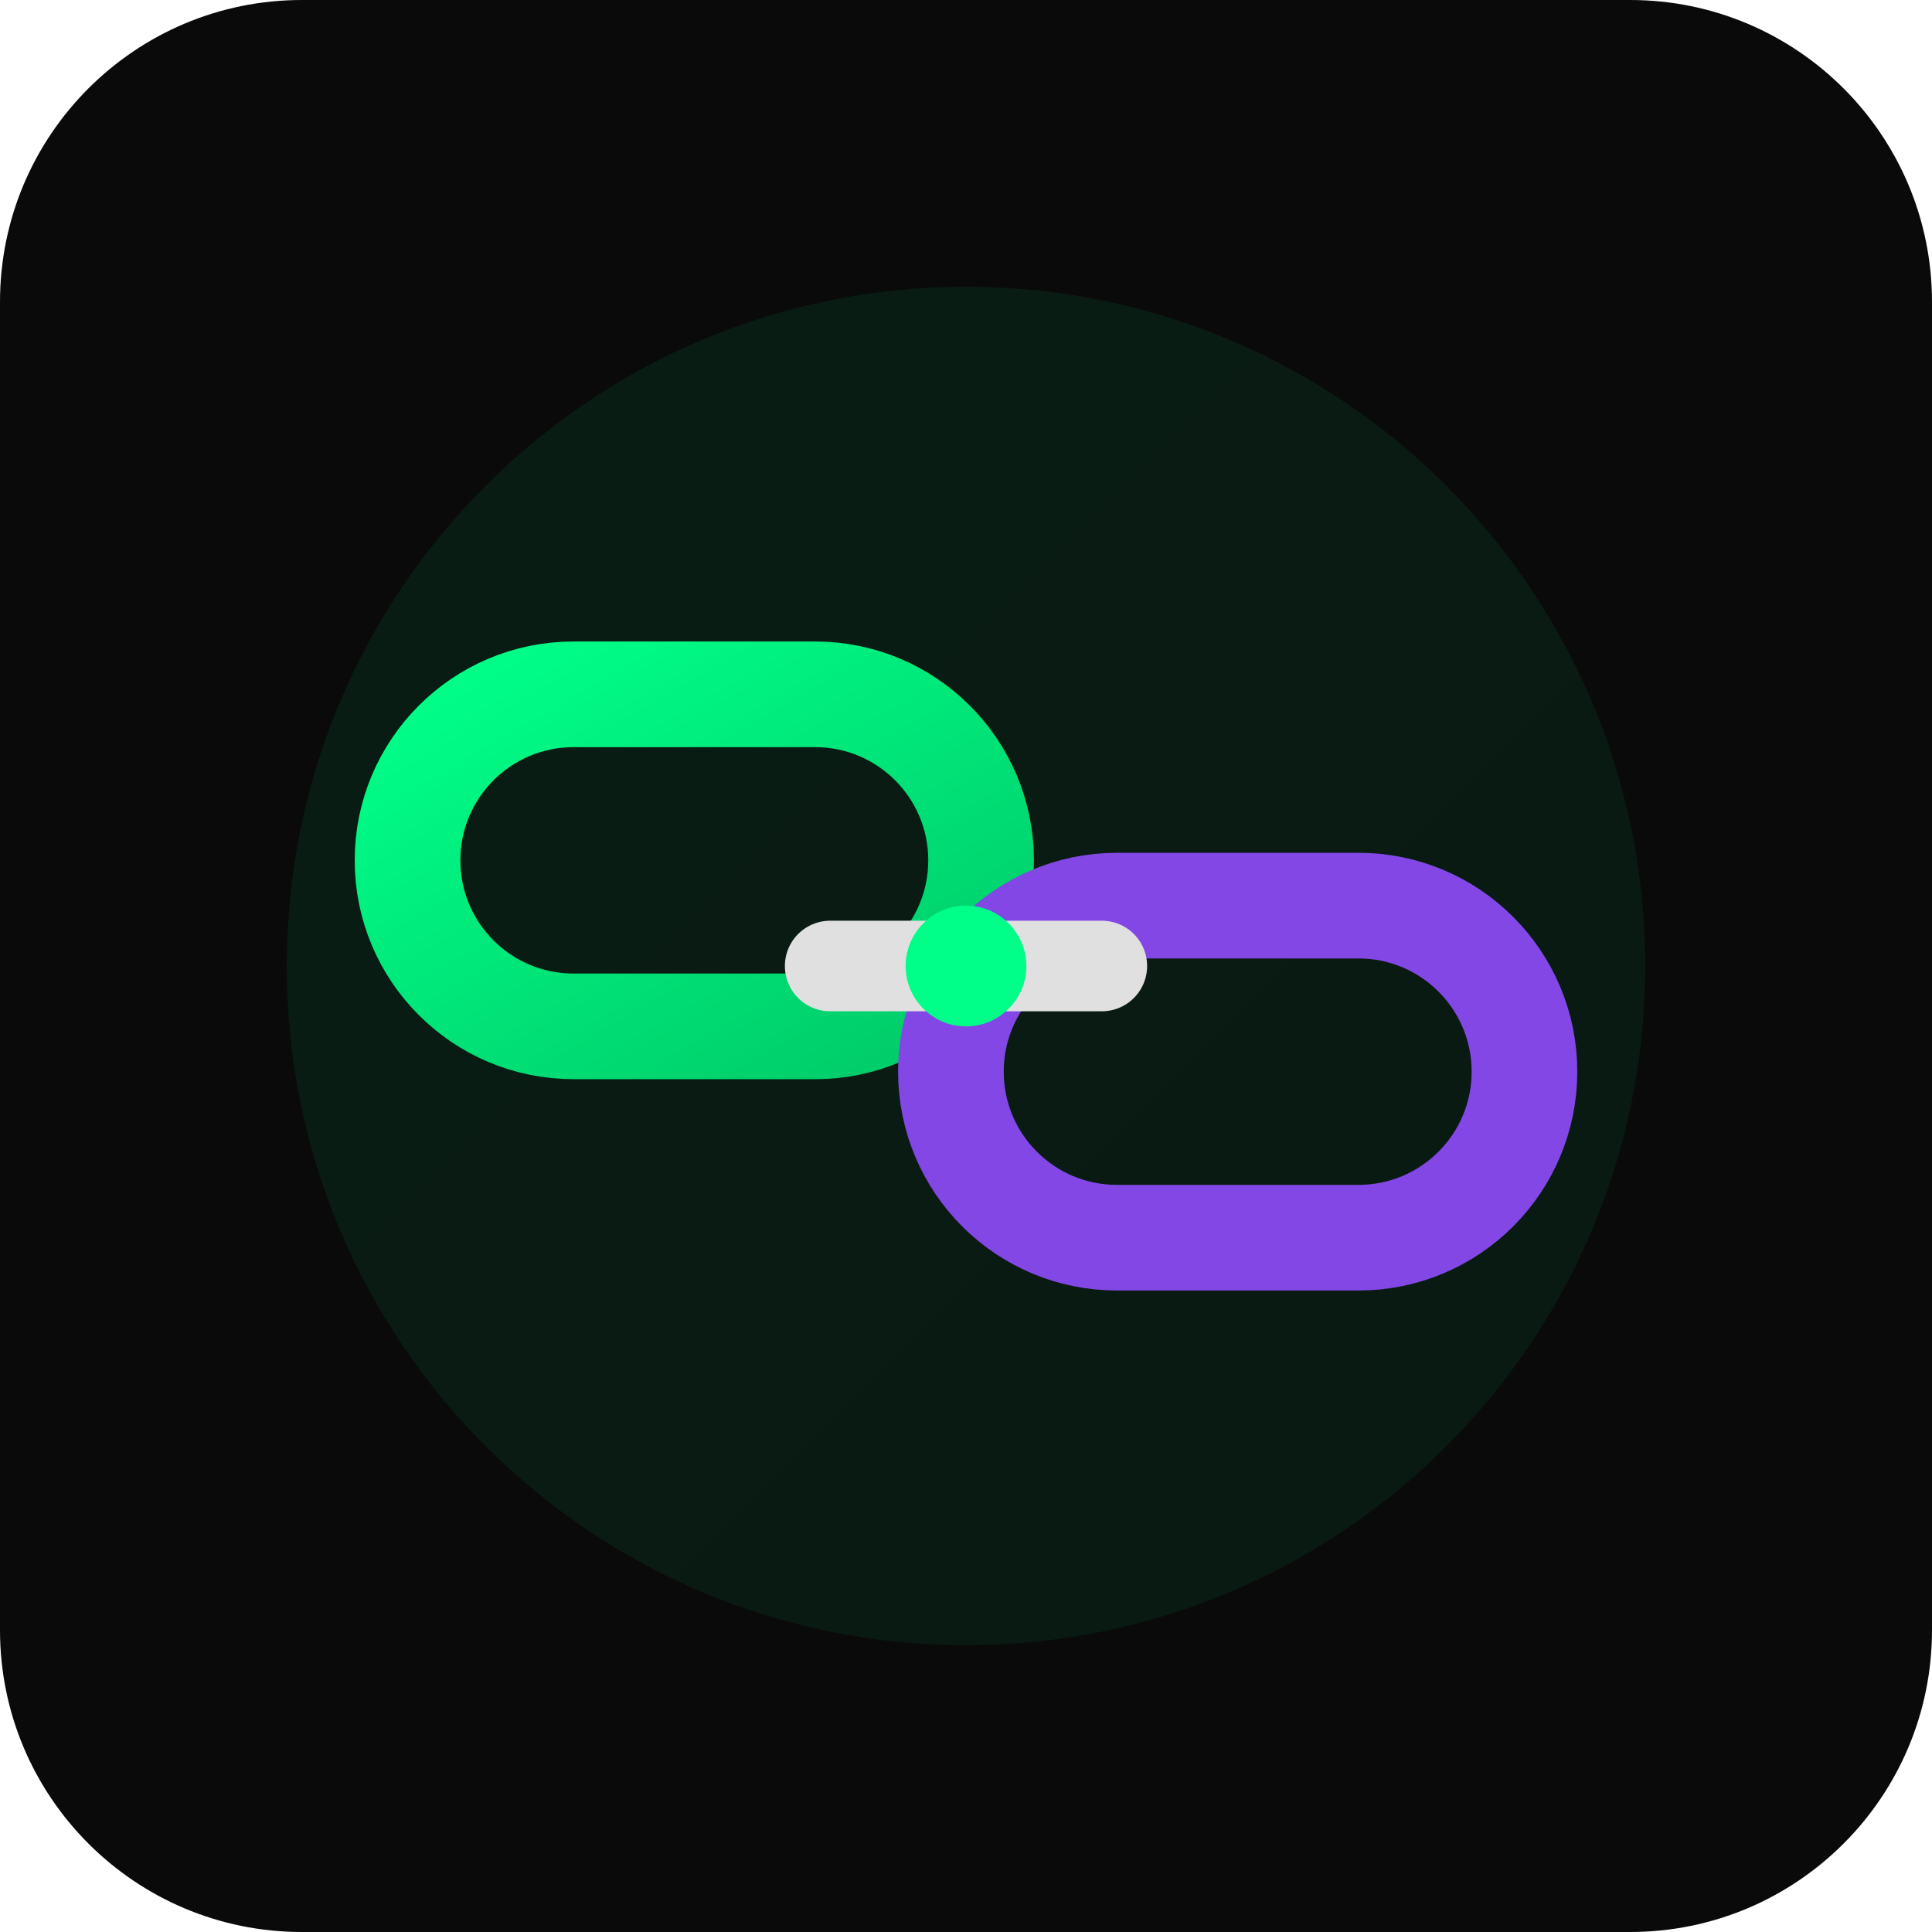
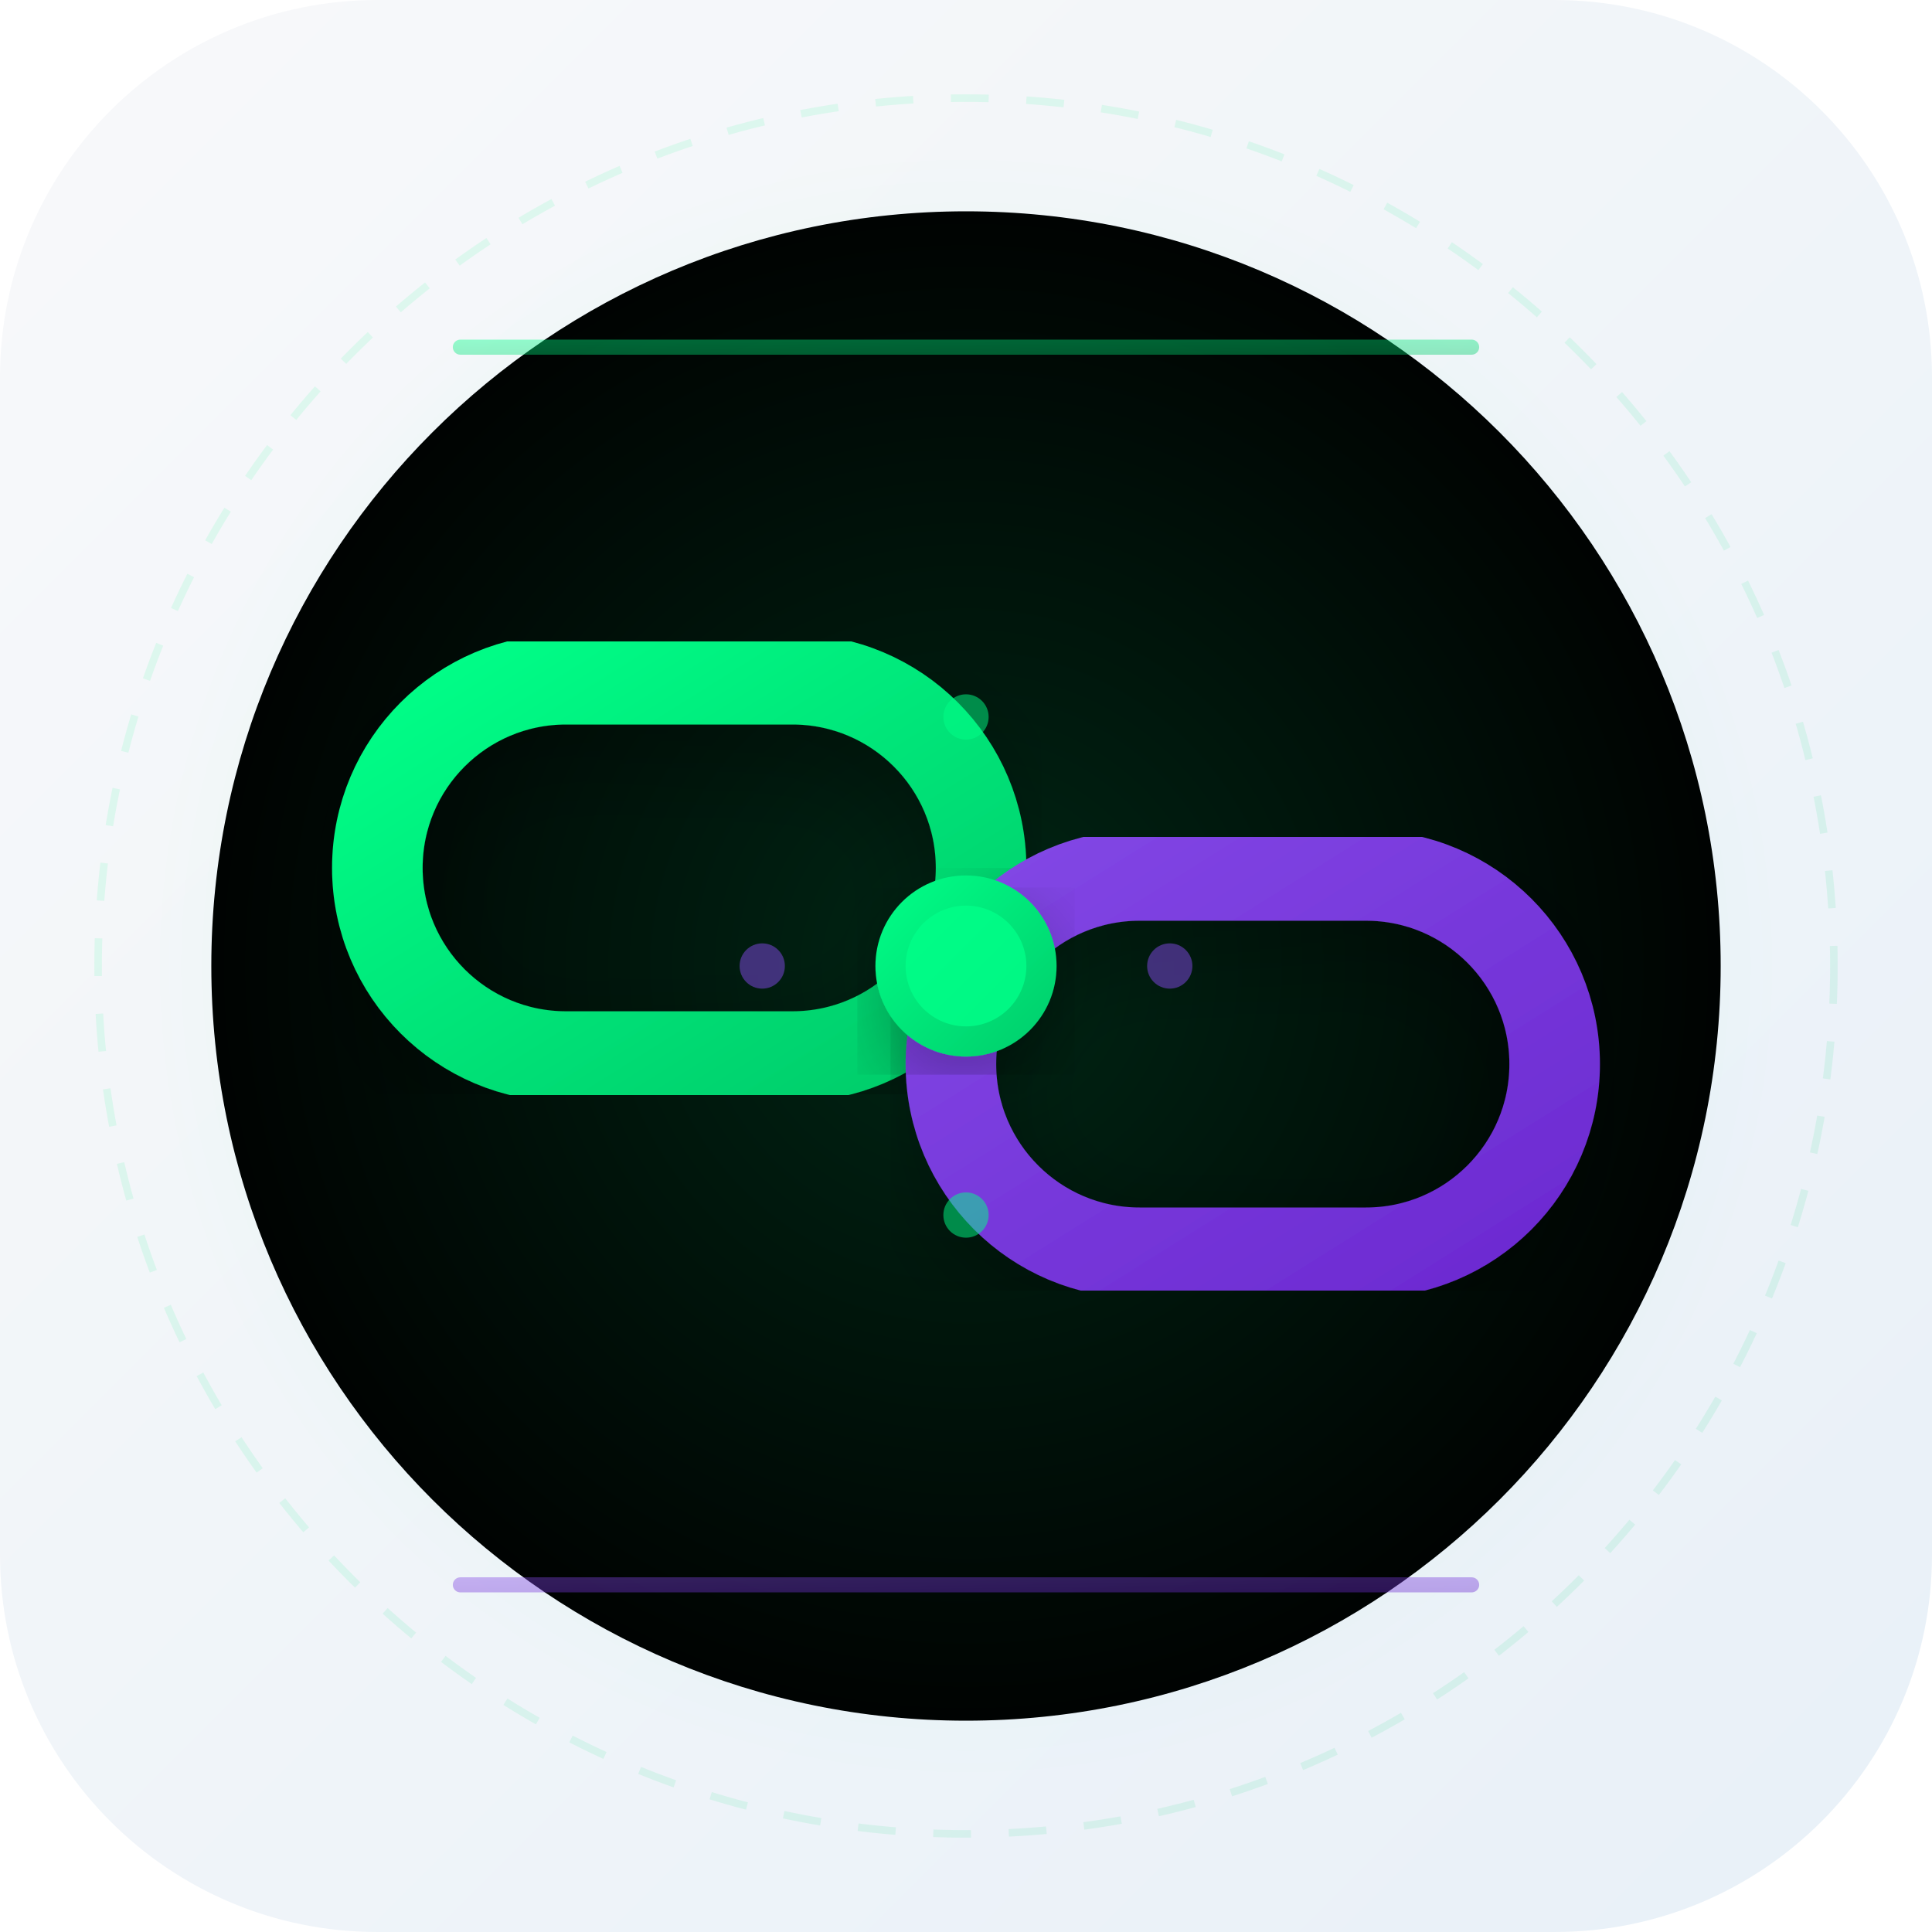
<svg xmlns="http://www.w3.org/2000/svg" width="256" height="256" viewBox="0 0 256 256">
  <defs>
+     <linearGradient id="bgGradient" x1="0%" y1="0%" x2="100%" y2="100%">
+       <stop offset="0%" stop-color="#f8f9fa" />
+       <stop offset="100%" stop-color="#e8f0f8" />
+     </linearGradient>
    <linearGradient id="chainGradient" x1="0%" y1="0%" x2="100%" y2="100%">
      <stop offset="0%" stop-color="#00ff88" />
      <stop offset="100%" stop-color="#00cc6a" />
    </linearGradient>
+     <linearGradient id="purpleGradient" x1="0%" y1="0%" x2="100%" y2="100%">
+       <stop offset="0%" stop-color="#8247e5" />
+       <stop offset="100%" stop-color="#6c2ad1" />
+     </linearGradient>
+     <radialGradient id="glowGradient" cx="50%" cy="50%" r="50%">
+       <stop offset="0%" stop-color="#00ff88" stop-opacity="0.15" />
+       <stop offset="100%" stop-color="#00ff88" stop-opacity="0" />
+     </radialGradient>
+     <filter id="shadowFilter">
+       <feDropShadow dx="0" dy="4" stdDeviation="6" flood-opacity="0.3" />
+     </filter>
  </defs>
-   <rect width="256" height="256" rx="40" fill="#0a0a0a" />
-   <circle cx="128" cy="128" r="90" fill="url(#chainGradient)" opacity="0.08" />
-   <rect x="54" y="92" width="76" height="44" rx="22" fill="none" stroke="url(#chainGradient)" stroke-width="14" />
-   <rect x="126" y="120" width="76" height="44" rx="22" fill="none" stroke="#8247e5" stroke-width="14" />
-   <path d="M110 128 L146 128" stroke="#e0e0e0" stroke-width="12" stroke-linecap="round" />
-   <circle cx="128" cy="128" r="8" fill="#00ff88" />
+   <rect width="256" height="256" rx="50" ry="50" fill="url(#bgGradient)" />
+   <circle cx="128" cy="128" r="100" fill="#000000" />
+   <circle cx="128" cy="128" r="110" fill="url(#glowGradient)" />
+   <rect x="60" y="45" width="136" height="2" rx="1" fill="url(#chainGradient)" opacity="0.4" />
+   <g filter="url(#shadowFilter)">
+     <rect x="50" y="90" width="80" height="50" rx="25" fill="none" stroke="url(#chainGradient)" stroke-width="12" stroke-linecap="round" stroke-linejoin="round" />
+   </g>
+   <g filter="url(#shadowFilter)">
+     <rect x="126" y="116" width="80" height="50" rx="25" fill="none" stroke="url(#purpleGradient)" stroke-width="12" stroke-linecap="round" stroke-linejoin="round" />
+   </g>
+   <line x1="110" y1="128" x2="146" y2="128" stroke="url(#chainGradient)" stroke-width="10" stroke-linecap="round" opacity="0.6" />
+   <circle cx="128" cy="128" r="12" fill="url(#chainGradient)" filter="url(#shadowFilter)" />
+   <circle cx="128" cy="128" r="8" fill="#00ff88" opacity="0.8" />
+   <circle cx="128" cy="95" r="3" fill="#00ff88" opacity="0.5" />
+   <circle cx="155" cy="128" r="3" fill="#8247e5" opacity="0.5" />
+   <circle cx="128" cy="161" r="3" fill="#00ff88" opacity="0.5" />
+   <circle cx="101" cy="128" r="3" fill="#8247e5" opacity="0.5" />
+   <rect x="60" y="209" width="136" height="2" rx="1" fill="url(#purpleGradient)" opacity="0.4" />
+   <circle cx="128" cy="128" r="115" fill="none" stroke="url(#chainGradient)" stroke-width="1" opacity="0.1" stroke-dasharray="5,5" />
</svg>
